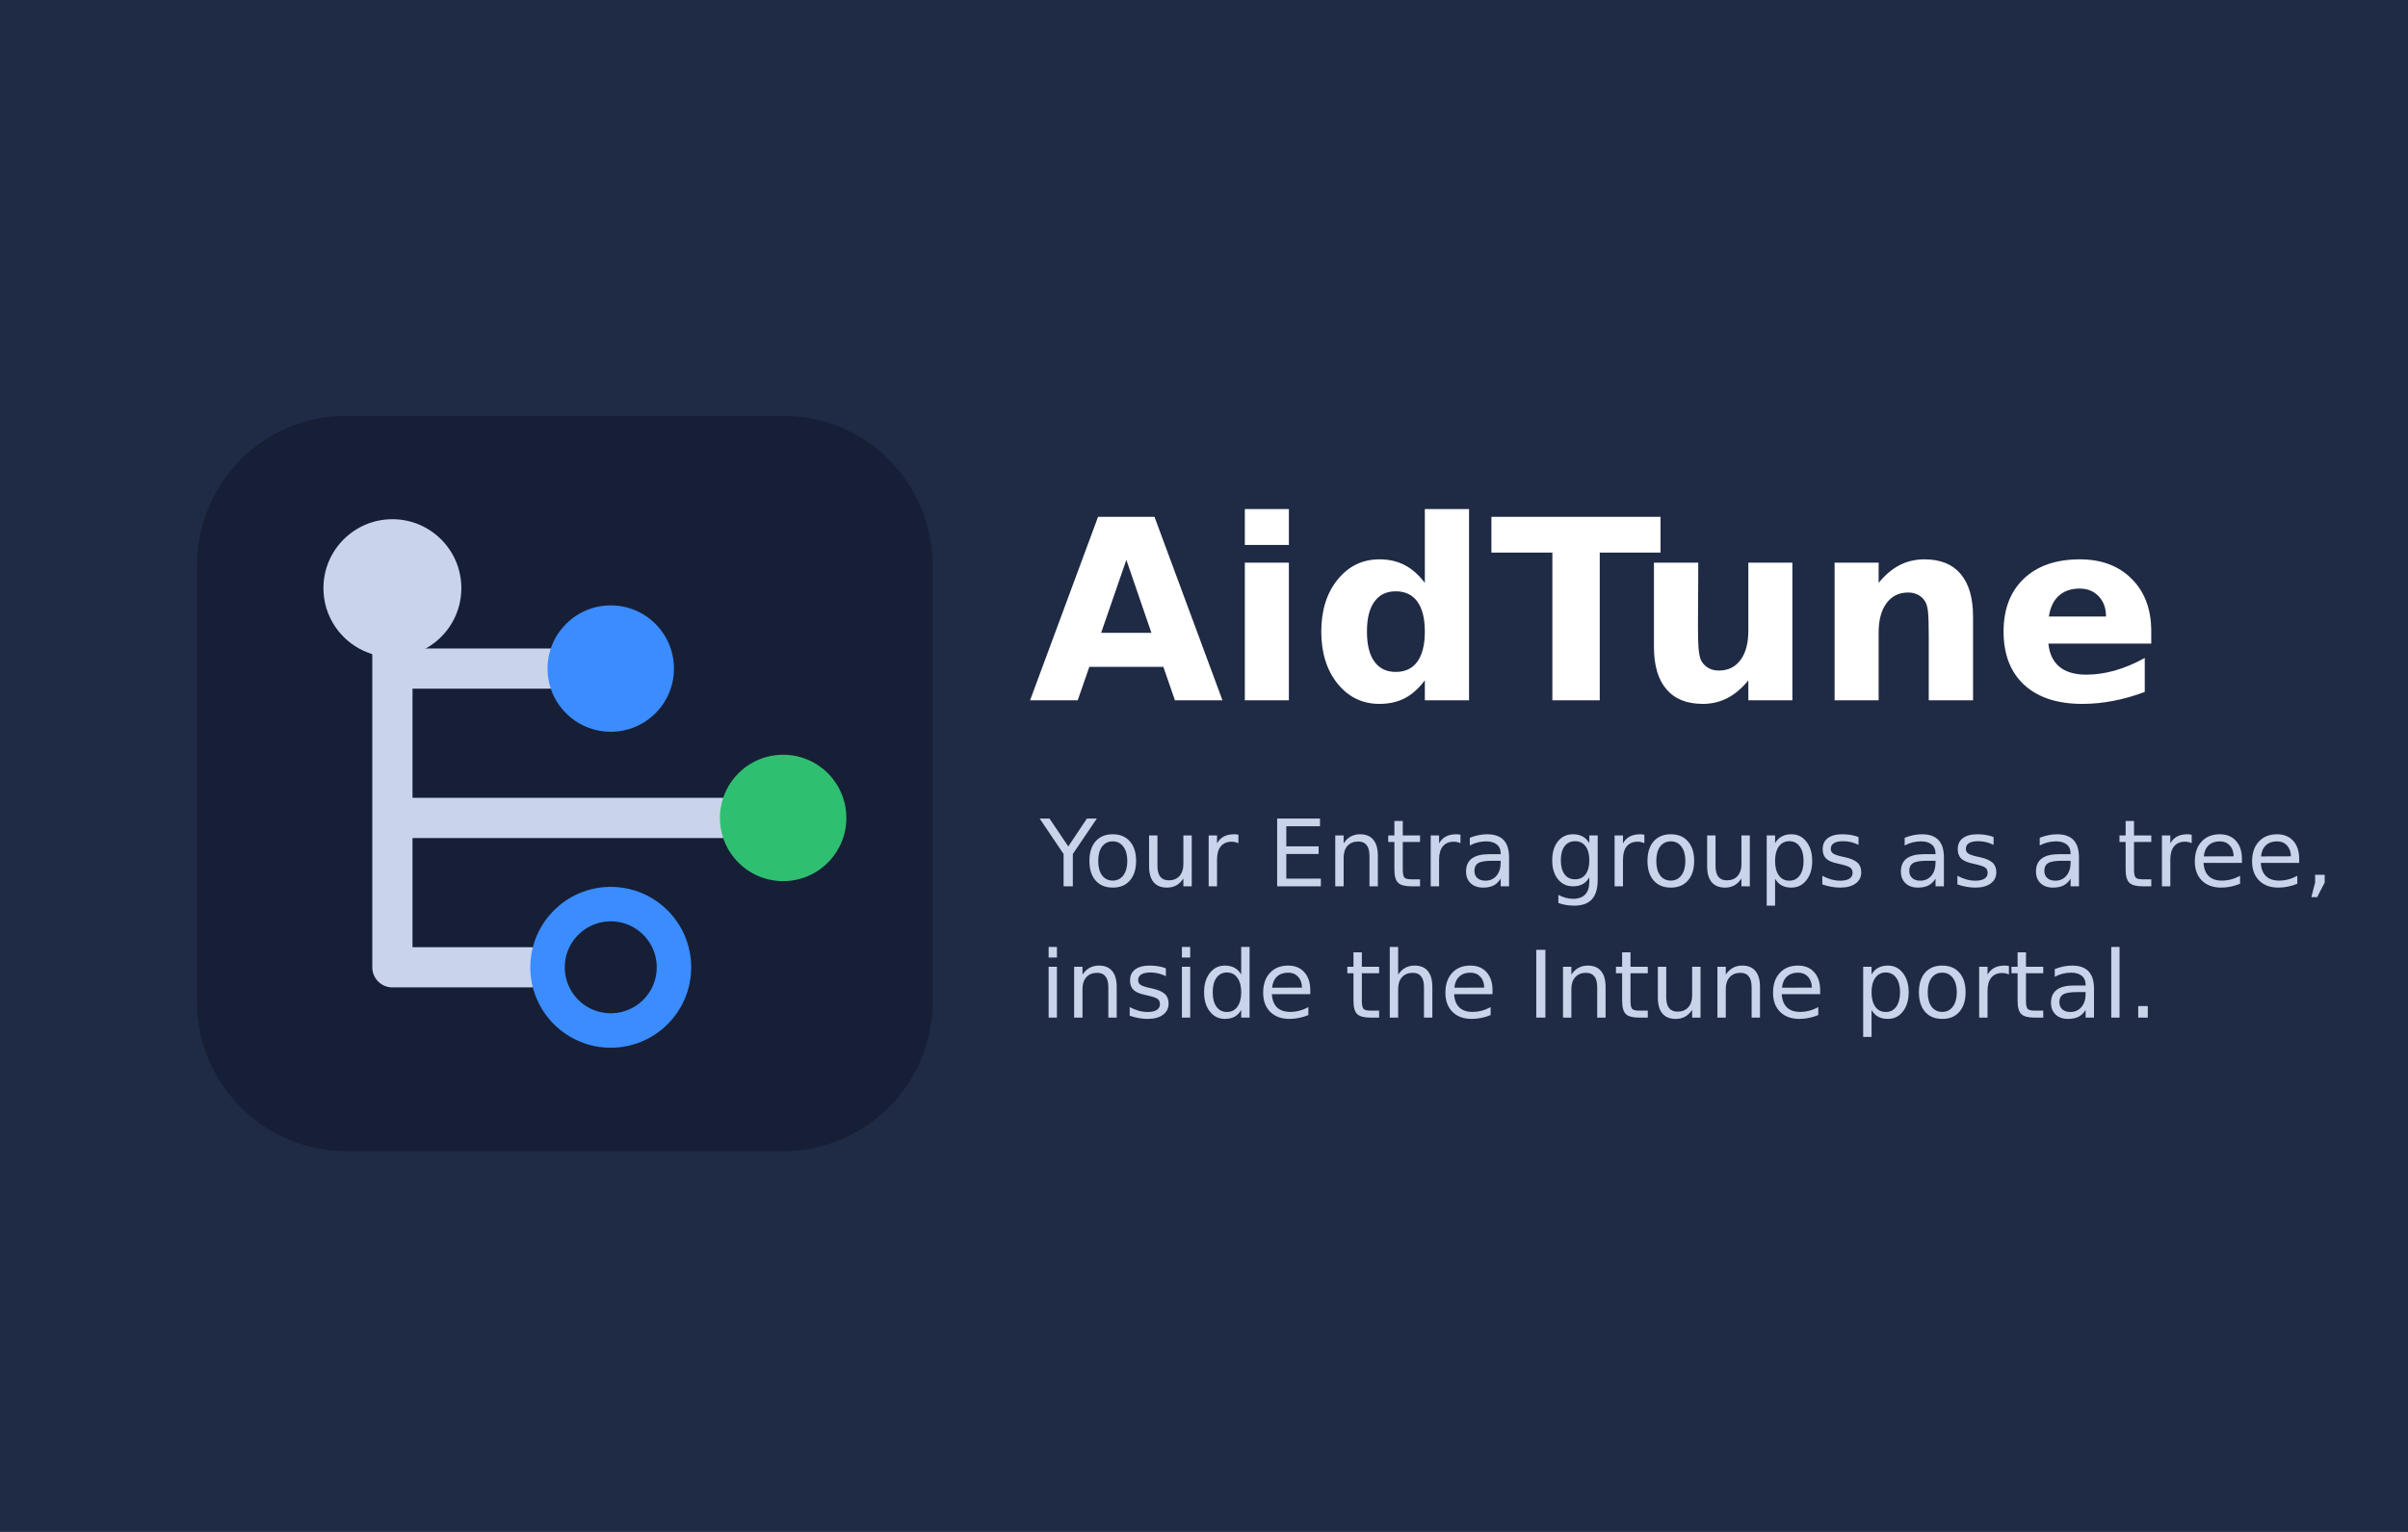
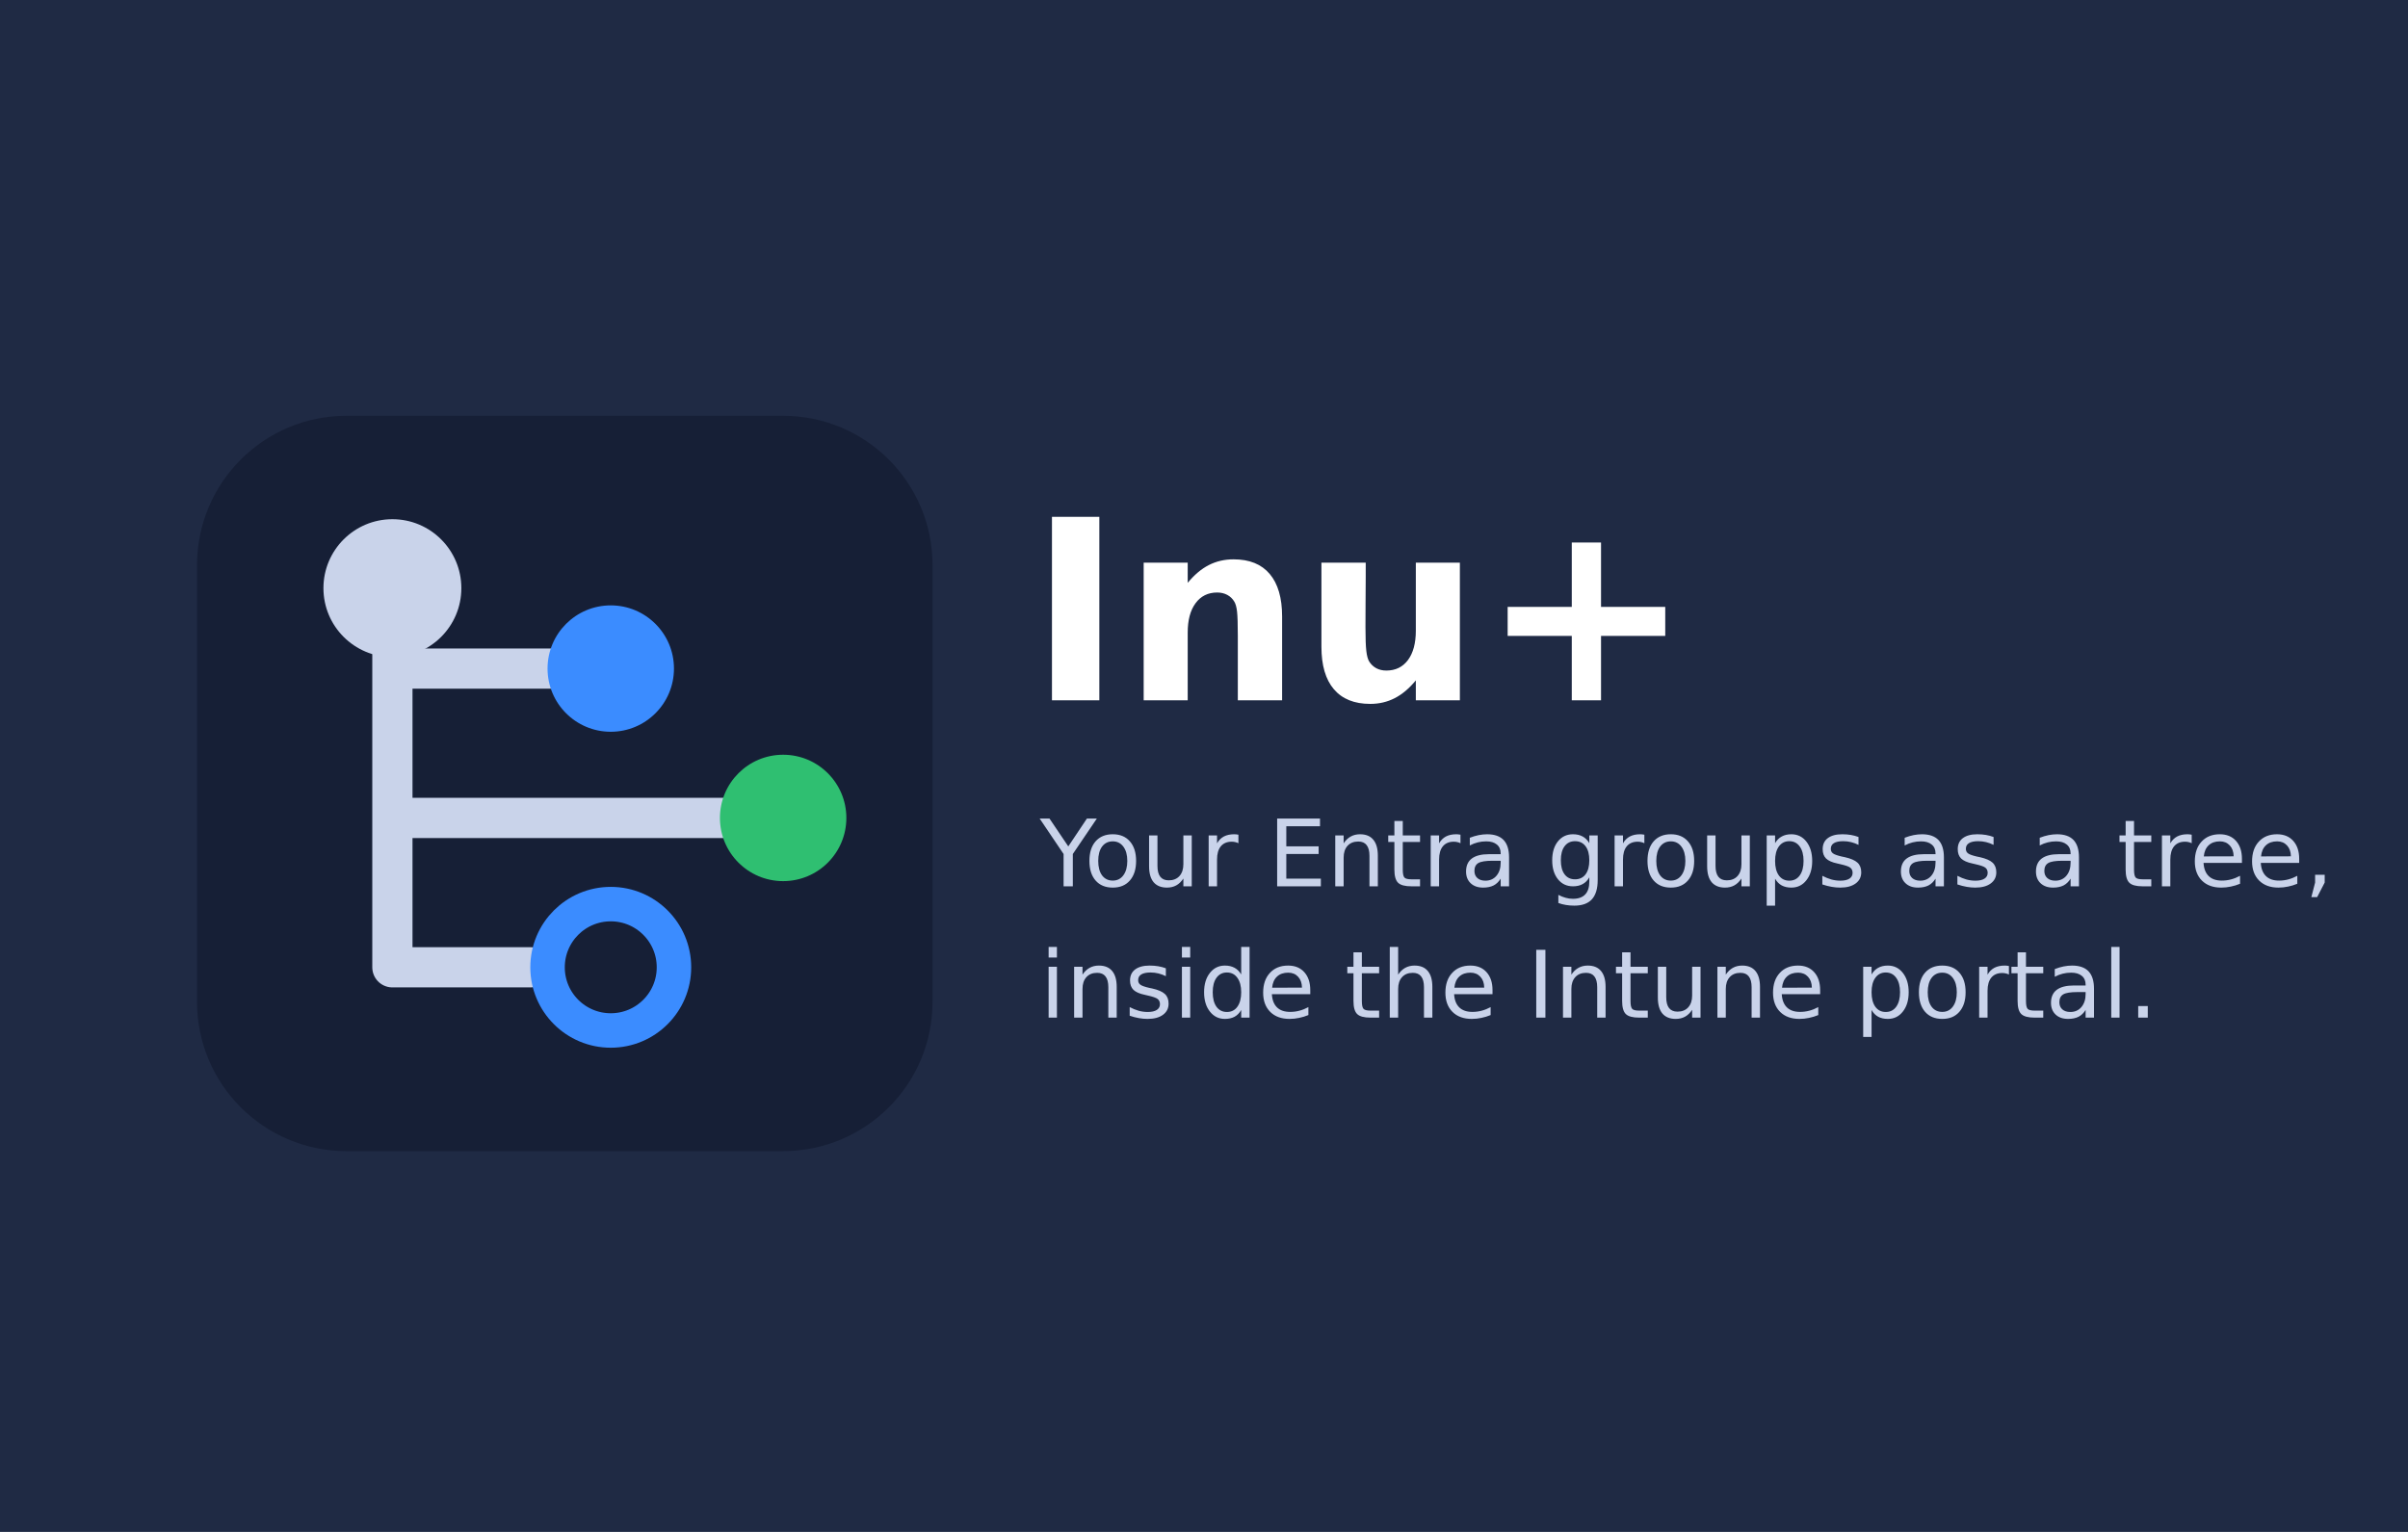
<svg xmlns="http://www.w3.org/2000/svg" viewBox="0 0 440 280">
  <rect width="440" height="280" fill="#1f2a44" />
  <g transform="translate(36 76) scale(1.05)">
    <rect width="128" height="128" rx="26" fill="#161f36" />
    <g stroke="#c9d3ea" stroke-width="7" stroke-linecap="round" fill="none">
      <path d="M34 30v66M34 44h38M34 70h68M34 96h24" />
    </g>
    <circle cx="34" cy="30" r="12" fill="#c9d3ea" />
    <circle cx="72" cy="44" r="11" fill="#3b8cff" />
    <circle cx="102" cy="70" r="11" fill="#2fbf71" />
    <circle cx="72" cy="96" r="11" fill="none" stroke="#3b8cff" stroke-width="6" />
  </g>
-   <text x="188" y="128" font-family="DejaVu Sans, Arial, sans-serif" font-weight="700" font-size="46" fill="#fff">AidTune</text>
+   <text x="188" y="128" font-family="DejaVu Sans, Arial, sans-serif" font-weight="700" font-size="46" fill="#fff">Inu+</text>
  <text x="190" y="162" font-family="DejaVu Sans, Arial, sans-serif" font-size="17" fill="#c9d3ea">Your Entra groups as a tree,</text>
  <text x="190" y="186" font-family="DejaVu Sans, Arial, sans-serif" font-size="17" fill="#c9d3ea">inside the Intune portal.</text>
</svg>
